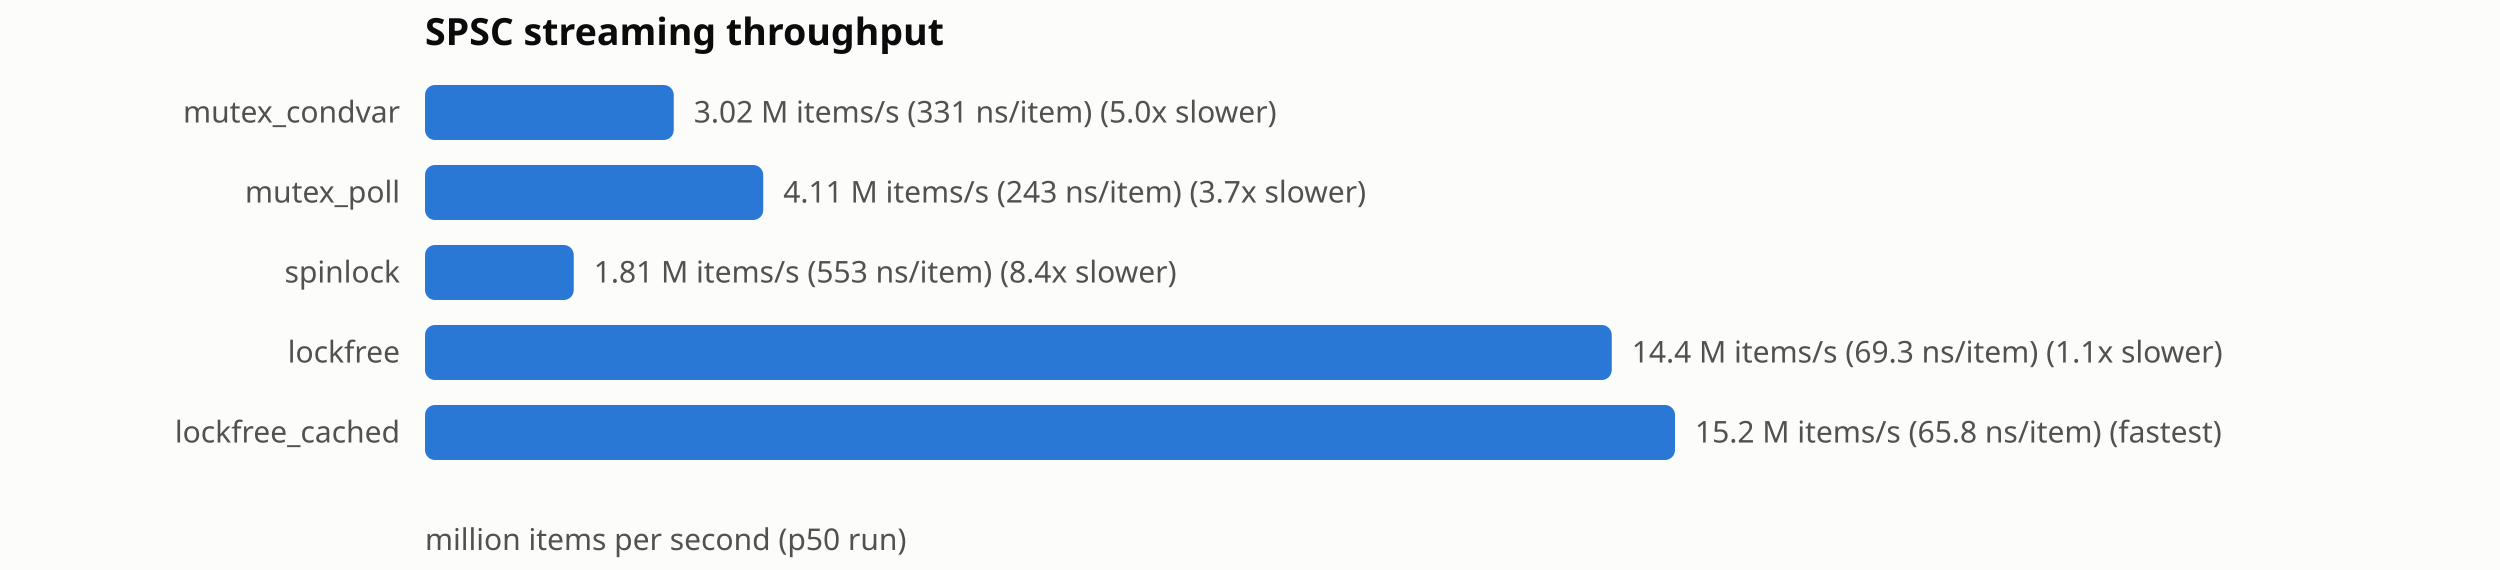
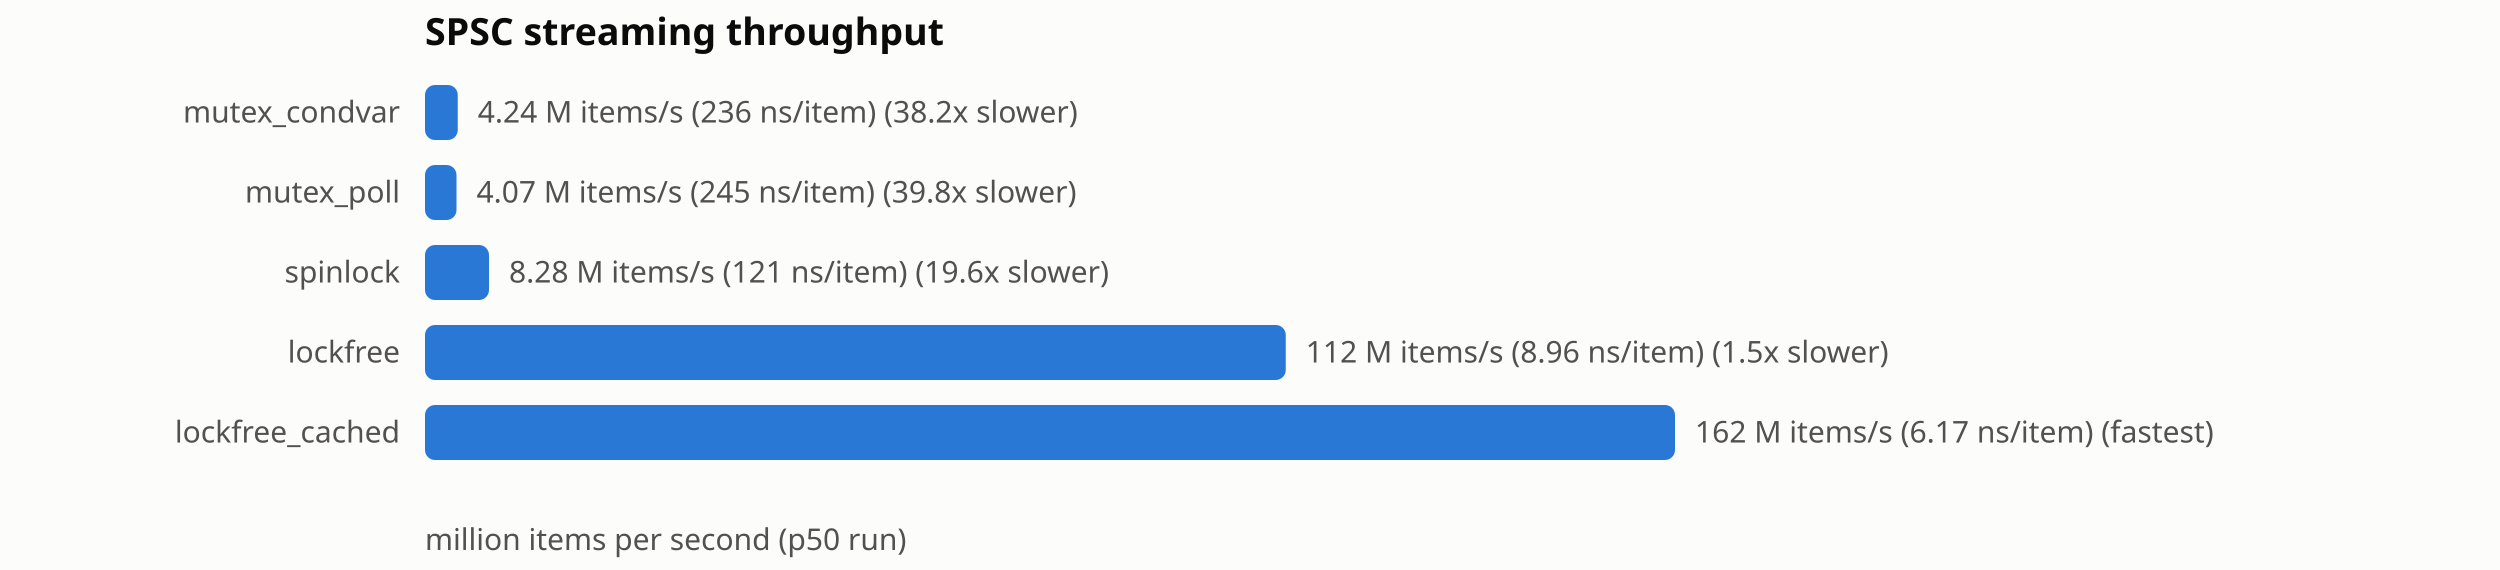
<svg xmlns="http://www.w3.org/2000/svg" viewBox="0 0 1000 228" role="img" aria-label="SPSC streaming throughput">
  <style>
  .bg{fill:#fcfcfb} .ax{fill:#52514e;font:12px system-ui,sans-serif} .title{fill:#0b0b0b;font:600 15px system-ui,sans-serif}
  .grid{stroke:#e4e3df} .zone-a{fill:#f3f2ef} .zone-b{fill:#fcfcfb} .marker{stroke:#8a8984}
  .zlabel{fill:#8a8984;font:600 12px system-ui,sans-serif} .hit{fill:transparent}
  .s1{stroke:#2a78d6} .s2{stroke:#eb6834} .s3{stroke:#1baf7a} .s4{stroke:#6250d6} .s5{stroke:#e87ba4}
  .f1{fill:#2a78d6} .f2{fill:#eb6834} .f3{fill:#1baf7a} .f4{fill:#6250d6} .f5{fill:#e87ba4}
</style>
  <rect class="bg" width="1000" height="228" />
  <text class="title" x="170" y="18">SPSC streaming throughput</text>
  <g transform="translate(0,24)">
    <text class="ax" x="160" y="25.0" text-anchor="end">mutex_condvar</text>
-     <rect class="f1" x="170" y="10" width="99.5" height="22" rx="4" />
-     <text class="ax" x="277.5" y="25.0">3.02 M items/s (331 ns/item)  (5.0x slower)</text>
+     <rect class="f1" x="170" y="10" width="13.1" height="22" rx="4" />
+     <text class="ax" x="191.1" y="25.0">4.24 M items/s (236 ns/item)  (38.2x slower)</text>
    <text class="ax" x="160" y="57.0" text-anchor="end">mutex_poll</text>
-     <rect class="f1" x="170" y="42" width="135.3" height="22" rx="4" />
-     <text class="ax" x="313.3" y="57.0">4.11 M items/s (243 ns/item)  (3.7x slower)</text>
+     <rect class="f1" x="170" y="42" width="12.6" height="22" rx="4" />
+     <text class="ax" x="190.6" y="57.0">4.07 M items/s (245 ns/item)  (39.8x slower)</text>
    <text class="ax" x="160" y="89.0" text-anchor="end">spinlock</text>
-     <rect class="f1" x="170" y="74" width="59.5" height="22" rx="4" />
-     <text class="ax" x="237.5" y="89.0">1.81 M items/s (553 ns/item)  (8.4x slower)</text>
+     <rect class="f1" x="170" y="74" width="25.6" height="22" rx="4" />
+     <text class="ax" x="203.6" y="89.0">8.28 M items/s (121 ns/item)  (19.6x slower)</text>
    <text class="ax" x="160" y="121.0" text-anchor="end">lockfree</text>
-     <rect class="f1" x="170" y="106" width="474.7" height="22" rx="4" />
-     <text class="ax" x="652.7" y="121.0">14.4 M items/s (69.3 ns/item)  (1.1x slower)</text>
+     <rect class="f1" x="170" y="106" width="344.3" height="22" rx="4" />
+     <text class="ax" x="522.3" y="121.0">112 M items/s (8.96 ns/item)  (1.5x slower)</text>
    <text class="ax" x="160" y="153.0" text-anchor="end">lockfree_cached</text>
    <rect class="f1" x="170" y="138" width="500.0" height="22" rx="4" />
-     <text class="ax" x="678.0" y="153.0">15.2 M items/s (65.8 ns/item)  (fastest)</text>
+     <text class="ax" x="678.0" y="153.0">162 M items/s (6.17 ns/item)  (fastest)</text>
    <text class="ax" x="170" y="196">million items per second (p50 run)</text>
  </g>
</svg>
